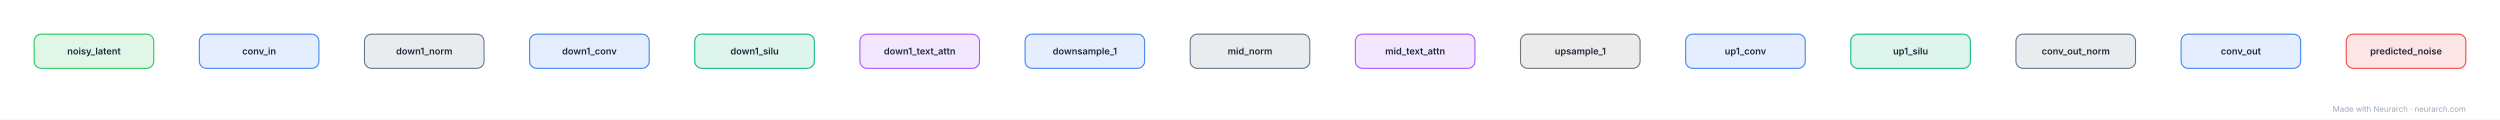
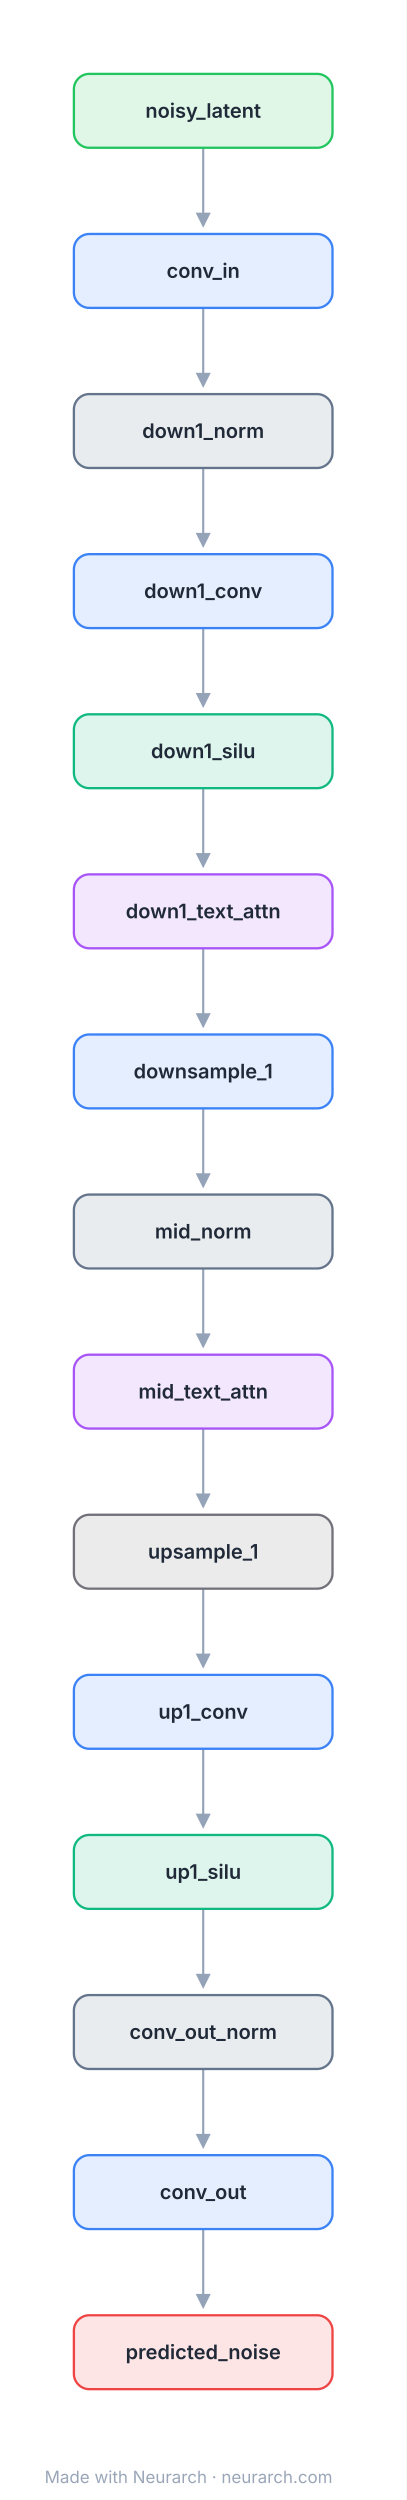
- <svg xmlns="http://www.w3.org/2000/svg" width="3512" height="168" viewBox="0 0 3512 168" font-family="-apple-system, 'Segoe UI', Inter, Helvetica, Arial, sans-serif">
+ <svg xmlns="http://www.w3.org/2000/svg" width="264" height="1624" viewBox="0 0 264 1624" font-family="-apple-system, 'Segoe UI', Inter, Helvetica, Arial, sans-serif">
  <defs>
    <marker id="arrow" viewBox="0 0 10 10" refX="8" refY="5" markerWidth="7" markerHeight="7" orient="auto-start-reverse">
      <path d="M0,0 L10,5 L0,10 z" fill="#94a3b8" />
    </marker>
  </defs>
-   <rect x="0" y="0" width="3512" height="168" fill="#ffffff" />
+   <rect x="0" y="0" width="264" height="1624" fill="#ffffff" />
+   <path d="M132.0,96.0 C132.0,121.0 132.0,121.0 132.0,146.0" fill="none" stroke="#94a3b8" stroke-width="1.4" marker-end="url(#arrow)" />
+   <path d="M132.0,200.0 C132.0,225.0 132.0,225.0 132.0,250.0" fill="none" stroke="#94a3b8" stroke-width="1.4" marker-end="url(#arrow)" />
+   <path d="M132.0,304.0 C132.0,329.0 132.0,329.0 132.0,354.0" fill="none" stroke="#94a3b8" stroke-width="1.4" marker-end="url(#arrow)" />
+   <path d="M132.0,408.0 C132.0,433.0 132.0,433.0 132.0,458.0" fill="none" stroke="#94a3b8" stroke-width="1.4" marker-end="url(#arrow)" />
+   <path d="M132.0,512.0 C132.0,537.0 132.0,537.0 132.0,562.0" fill="none" stroke="#94a3b8" stroke-width="1.4" marker-end="url(#arrow)" />
+   <path d="M132.0,616.0 C132.0,641.0 132.0,641.0 132.0,666.0" fill="none" stroke="#94a3b8" stroke-width="1.4" marker-end="url(#arrow)" />
+   <path d="M132.0,720.0 C132.0,745.0 132.0,745.0 132.0,770.0" fill="none" stroke="#94a3b8" stroke-width="1.4" marker-end="url(#arrow)" />
+   <path d="M132.0,824.0 C132.0,849.0 132.0,849.0 132.0,874.0" fill="none" stroke="#94a3b8" stroke-width="1.4" marker-end="url(#arrow)" />
+   <path d="M132.0,928.0 C132.0,953.0 132.0,953.0 132.0,978.0" fill="none" stroke="#94a3b8" stroke-width="1.4" marker-end="url(#arrow)" />
+   <path d="M132.0,1032.0 C132.0,1057.0 132.0,1057.0 132.0,1082.0" fill="none" stroke="#94a3b8" stroke-width="1.4" marker-end="url(#arrow)" />
+   <path d="M132.0,1136.0 C132.0,1161.0 132.0,1161.0 132.0,1186.0" fill="none" stroke="#94a3b8" stroke-width="1.4" marker-end="url(#arrow)" />
+   <path d="M132.0,1240.0 C132.0,1265.0 132.0,1265.0 132.0,1290.0" fill="none" stroke="#94a3b8" stroke-width="1.4" marker-end="url(#arrow)" />
+   <path d="M132.0,1344.0 C132.0,1369.0 132.0,1369.0 132.0,1394.0" fill="none" stroke="#94a3b8" stroke-width="1.4" marker-end="url(#arrow)" />
+   <path d="M132.0,1448.0 C132.0,1473.0 132.0,1473.0 132.0,1498.0" fill="none" stroke="#94a3b8" stroke-width="1.4" marker-end="url(#arrow)" />
  <rect x="48.0" y="48.0" width="168" height="48" rx="10" fill="rgb(224, 247, 232)" stroke="#22c55e" stroke-width="1.5" />
  <text x="132.0" y="76.5" text-anchor="middle" font-size="13" font-weight="600" fill="#1f2937">noisy_latent</text>
-   <rect x="280.0" y="48.0" width="168" height="48" rx="10" fill="rgb(228, 238, 254)" stroke="#3b82f6" stroke-width="1.5" />
-   <text x="364.0" y="76.5" text-anchor="middle" font-size="13" font-weight="600" fill="#1f2937">conv_in</text>
-   <rect x="512.0" y="48.0" width="168" height="48" rx="10" fill="rgb(233, 236, 239)" stroke="#64748b" stroke-width="1.5" />
-   <text x="596.0" y="76.5" text-anchor="middle" font-size="13" font-weight="600" fill="#1f2937">down1_norm</text>
-   <rect x="744.0" y="48.0" width="168" height="48" rx="10" fill="rgb(228, 238, 254)" stroke="#3b82f6" stroke-width="1.5" />
-   <text x="828.0" y="76.5" text-anchor="middle" font-size="13" font-weight="600" fill="#1f2937">down1_conv</text>
-   <rect x="976.0" y="48.0" width="168" height="48" rx="10" fill="rgb(222, 245, 237)" stroke="#10b981" stroke-width="1.5" />
-   <text x="1060.0" y="76.5" text-anchor="middle" font-size="13" font-weight="600" fill="#1f2937">down1_silu</text>
-   <rect x="1208.0" y="48.0" width="168" height="48" rx="10" fill="rgb(243, 231, 254)" stroke="#a855f7" stroke-width="1.5" />
-   <text x="1292.0" y="76.5" text-anchor="middle" font-size="13" font-weight="600" fill="#1f2937">down1_text_attn</text>
-   <rect x="1440.0" y="48.0" width="168" height="48" rx="10" fill="rgb(228, 238, 254)" stroke="#3b82f6" stroke-width="1.5" />
-   <text x="1524.0" y="76.5" text-anchor="middle" font-size="13" font-weight="600" fill="#1f2937">downsample_1</text>
-   <rect x="1672.0" y="48.0" width="168" height="48" rx="10" fill="rgb(233, 236, 239)" stroke="#64748b" stroke-width="1.5" />
-   <text x="1756.0" y="76.5" text-anchor="middle" font-size="13" font-weight="600" fill="#1f2937">mid_norm</text>
-   <rect x="1904.0" y="48.0" width="168" height="48" rx="10" fill="rgb(243, 231, 254)" stroke="#a855f7" stroke-width="1.5" />
-   <text x="1988.0" y="76.5" text-anchor="middle" font-size="13" font-weight="600" fill="#1f2937">mid_text_attn</text>
-   <rect x="2136.0" y="48.0" width="168" height="48" rx="10" fill="rgb(235, 235, 236)" stroke="#71717a" stroke-width="1.5" />
-   <text x="2220.0" y="76.5" text-anchor="middle" font-size="13" font-weight="600" fill="#1f2937">upsample_1</text>
-   <rect x="2368.0" y="48.0" width="168" height="48" rx="10" fill="rgb(228, 238, 254)" stroke="#3b82f6" stroke-width="1.5" />
-   <text x="2452.0" y="76.5" text-anchor="middle" font-size="13" font-weight="600" fill="#1f2937">up1_conv</text>
-   <rect x="2600.0" y="48.0" width="168" height="48" rx="10" fill="rgb(222, 245, 237)" stroke="#10b981" stroke-width="1.5" />
-   <text x="2684.0" y="76.5" text-anchor="middle" font-size="13" font-weight="600" fill="#1f2937">up1_silu</text>
-   <rect x="2832.0" y="48.0" width="168" height="48" rx="10" fill="rgb(233, 236, 239)" stroke="#64748b" stroke-width="1.5" />
-   <text x="2916.0" y="76.5" text-anchor="middle" font-size="13" font-weight="600" fill="#1f2937">conv_out_norm</text>
-   <rect x="3064.0" y="48.0" width="168" height="48" rx="10" fill="rgb(228, 238, 254)" stroke="#3b82f6" stroke-width="1.5" />
-   <text x="3148.0" y="76.5" text-anchor="middle" font-size="13" font-weight="600" fill="#1f2937">conv_out</text>
-   <rect x="3296.0" y="48.0" width="168" height="48" rx="10" fill="rgb(253, 229, 229)" stroke="#ef4444" stroke-width="1.5" />
-   <text x="3380.0" y="76.5" text-anchor="middle" font-size="13" font-weight="600" fill="#1f2937">predicted_noise</text>
-   <text x="3464.0" y="157.0" text-anchor="end" font-size="11" fill="#9aa6b8">Made with Neurarch · neurarch.com</text>
+   <rect x="48.0" y="152.0" width="168" height="48" rx="10" fill="rgb(228, 238, 254)" stroke="#3b82f6" stroke-width="1.5" />
+   <text x="132.0" y="180.5" text-anchor="middle" font-size="13" font-weight="600" fill="#1f2937">conv_in</text>
+   <rect x="48.0" y="256.0" width="168" height="48" rx="10" fill="rgb(233, 236, 239)" stroke="#64748b" stroke-width="1.5" />
+   <text x="132.0" y="284.5" text-anchor="middle" font-size="13" font-weight="600" fill="#1f2937">down1_norm</text>
+   <rect x="48.0" y="360.0" width="168" height="48" rx="10" fill="rgb(228, 238, 254)" stroke="#3b82f6" stroke-width="1.5" />
+   <text x="132.0" y="388.5" text-anchor="middle" font-size="13" font-weight="600" fill="#1f2937">down1_conv</text>
+   <rect x="48.0" y="464.0" width="168" height="48" rx="10" fill="rgb(222, 245, 237)" stroke="#10b981" stroke-width="1.5" />
+   <text x="132.0" y="492.5" text-anchor="middle" font-size="13" font-weight="600" fill="#1f2937">down1_silu</text>
+   <rect x="48.0" y="568.0" width="168" height="48" rx="10" fill="rgb(243, 231, 254)" stroke="#a855f7" stroke-width="1.5" />
+   <text x="132.0" y="596.5" text-anchor="middle" font-size="13" font-weight="600" fill="#1f2937">down1_text_attn</text>
+   <rect x="48.0" y="672.0" width="168" height="48" rx="10" fill="rgb(228, 238, 254)" stroke="#3b82f6" stroke-width="1.5" />
+   <text x="132.0" y="700.5" text-anchor="middle" font-size="13" font-weight="600" fill="#1f2937">downsample_1</text>
+   <rect x="48.0" y="776.0" width="168" height="48" rx="10" fill="rgb(233, 236, 239)" stroke="#64748b" stroke-width="1.5" />
+   <text x="132.0" y="804.5" text-anchor="middle" font-size="13" font-weight="600" fill="#1f2937">mid_norm</text>
+   <rect x="48.0" y="880.0" width="168" height="48" rx="10" fill="rgb(243, 231, 254)" stroke="#a855f7" stroke-width="1.5" />
+   <text x="132.0" y="908.5" text-anchor="middle" font-size="13" font-weight="600" fill="#1f2937">mid_text_attn</text>
+   <rect x="48.0" y="984.0" width="168" height="48" rx="10" fill="rgb(235, 235, 236)" stroke="#71717a" stroke-width="1.5" />
+   <text x="132.0" y="1012.5" text-anchor="middle" font-size="13" font-weight="600" fill="#1f2937">upsample_1</text>
+   <rect x="48.0" y="1088.0" width="168" height="48" rx="10" fill="rgb(228, 238, 254)" stroke="#3b82f6" stroke-width="1.5" />
+   <text x="132.0" y="1116.5" text-anchor="middle" font-size="13" font-weight="600" fill="#1f2937">up1_conv</text>
+   <rect x="48.0" y="1192.0" width="168" height="48" rx="10" fill="rgb(222, 245, 237)" stroke="#10b981" stroke-width="1.5" />
+   <text x="132.0" y="1220.5" text-anchor="middle" font-size="13" font-weight="600" fill="#1f2937">up1_silu</text>
+   <rect x="48.0" y="1296.0" width="168" height="48" rx="10" fill="rgb(233, 236, 239)" stroke="#64748b" stroke-width="1.5" />
+   <text x="132.0" y="1324.5" text-anchor="middle" font-size="13" font-weight="600" fill="#1f2937">conv_out_norm</text>
+   <rect x="48.0" y="1400.0" width="168" height="48" rx="10" fill="rgb(228, 238, 254)" stroke="#3b82f6" stroke-width="1.5" />
+   <text x="132.0" y="1428.5" text-anchor="middle" font-size="13" font-weight="600" fill="#1f2937">conv_out</text>
+   <rect x="48.0" y="1504.0" width="168" height="48" rx="10" fill="rgb(253, 229, 229)" stroke="#ef4444" stroke-width="1.5" />
+   <text x="132.0" y="1532.5" text-anchor="middle" font-size="13" font-weight="600" fill="#1f2937">predicted_noise</text>
+   <text x="216.0" y="1613.0" text-anchor="end" font-size="11" fill="#9aa6b8">Made with Neurarch · neurarch.com</text>
</svg>
